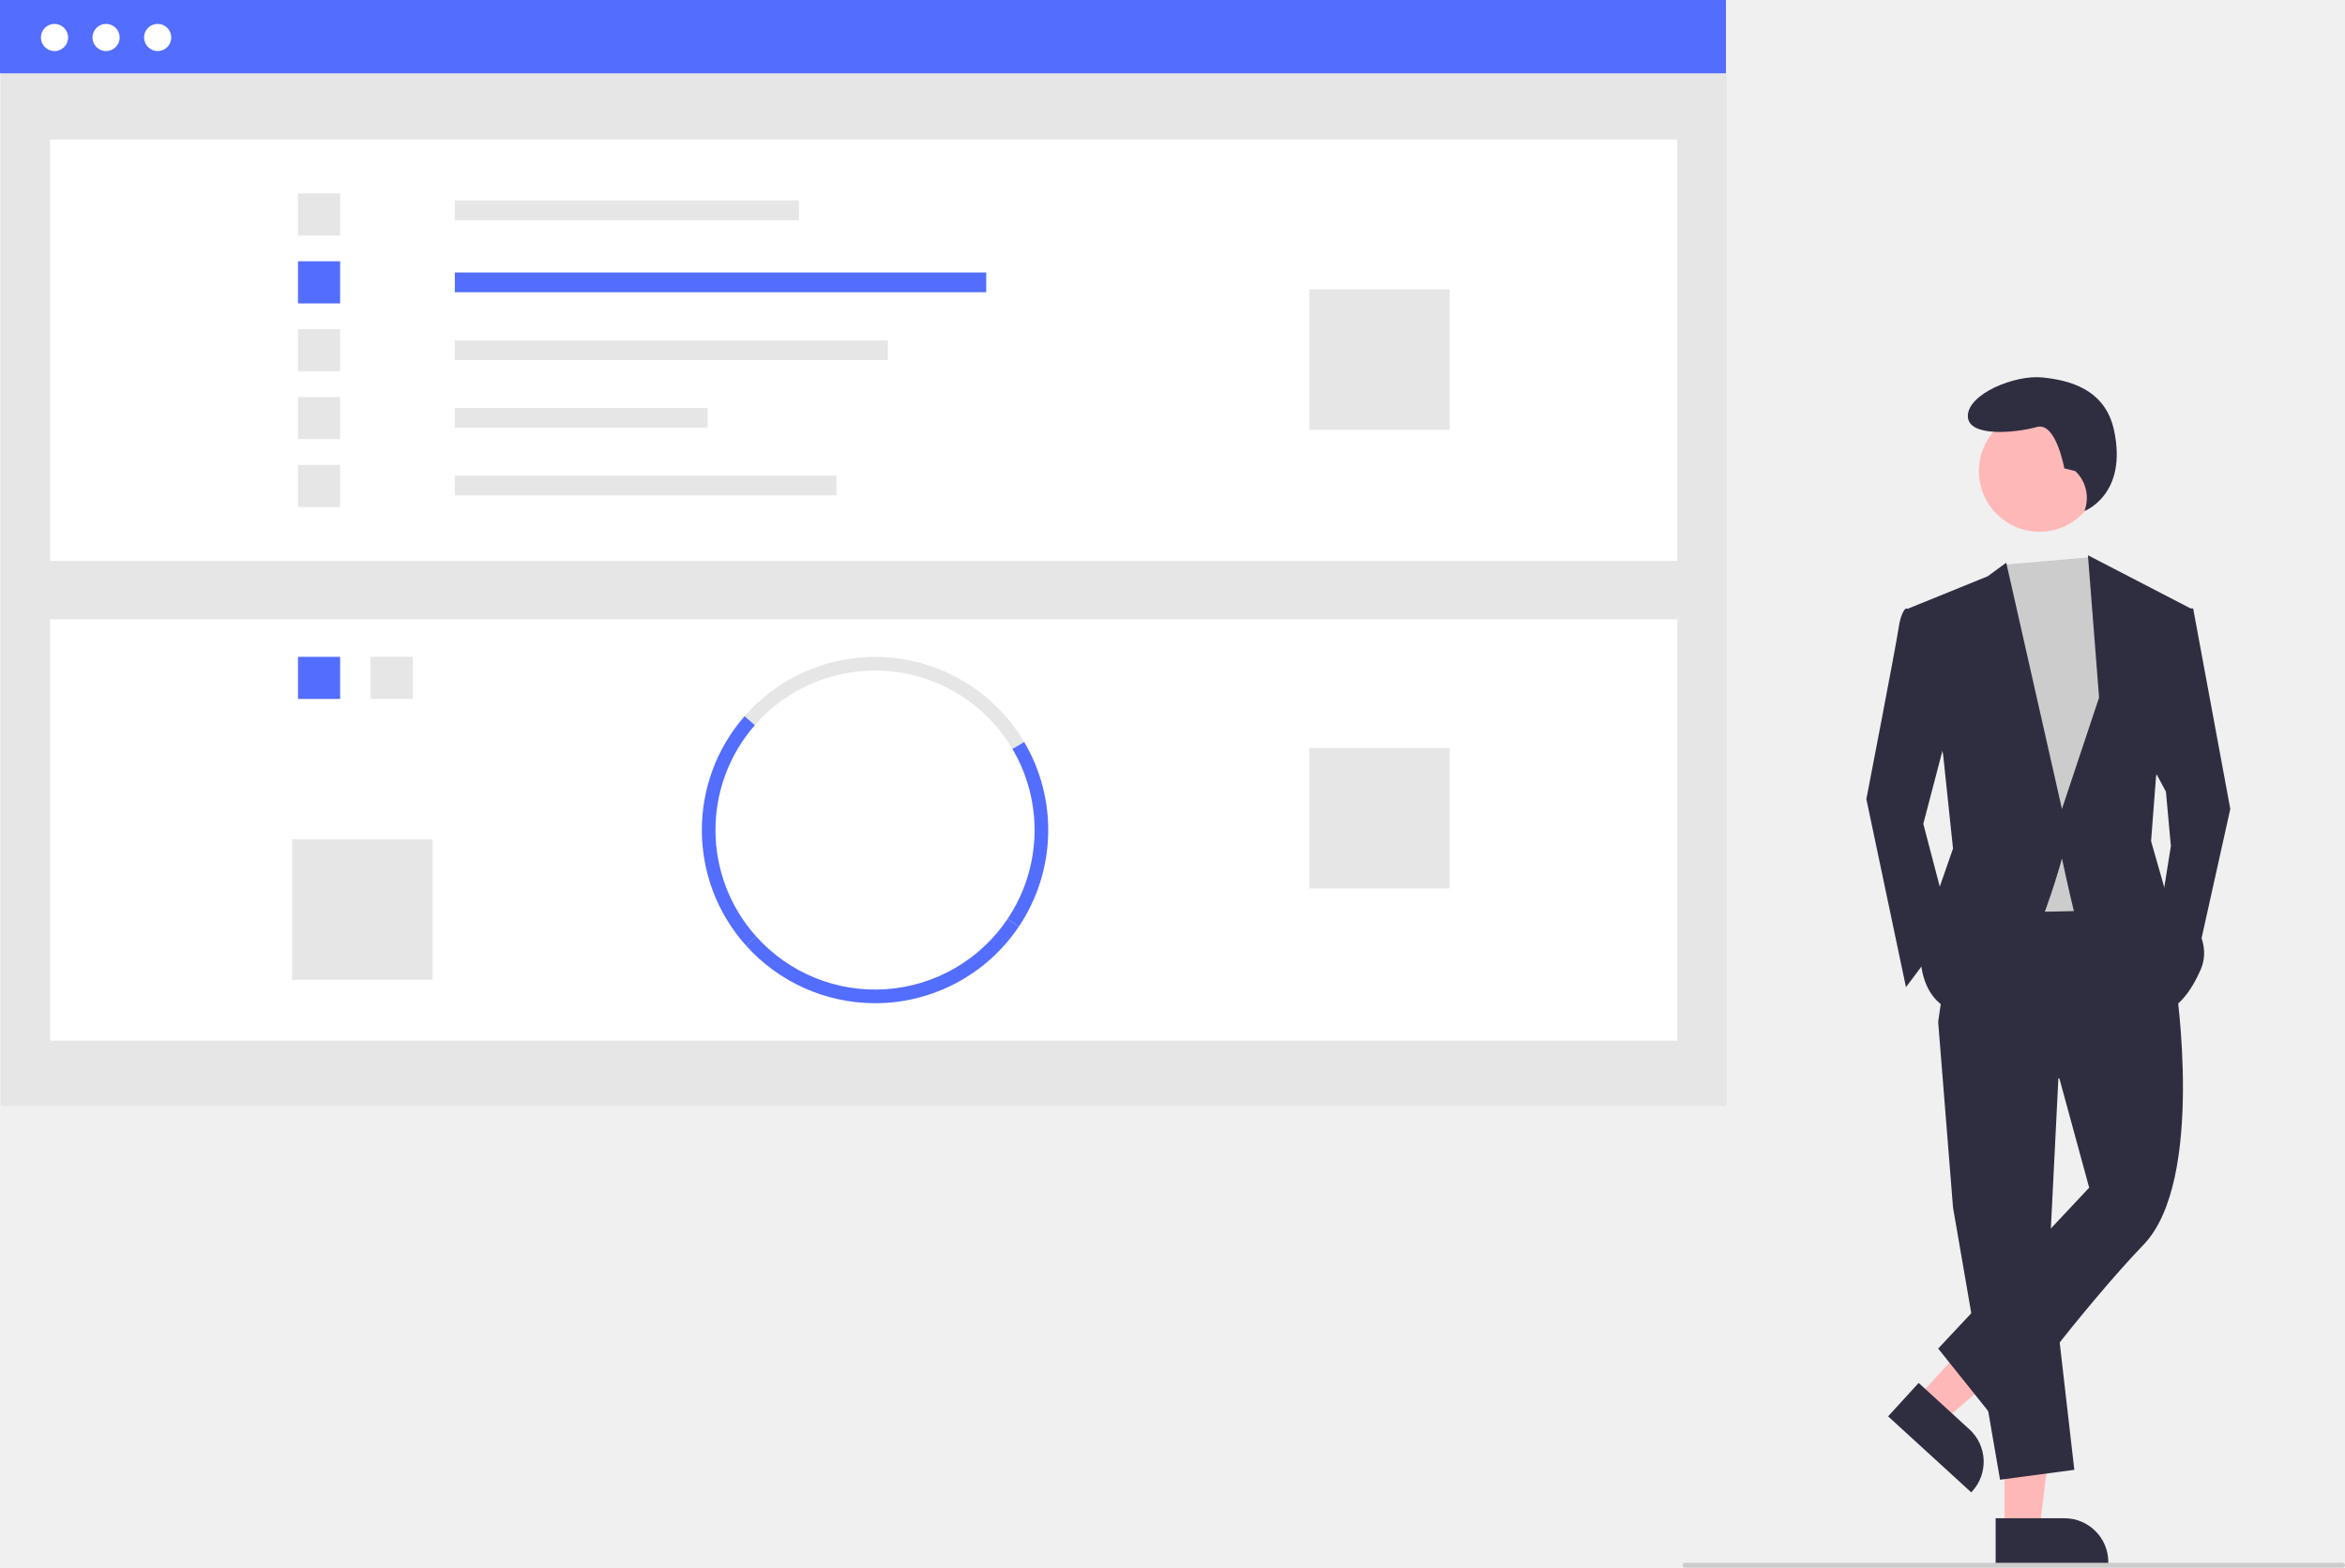
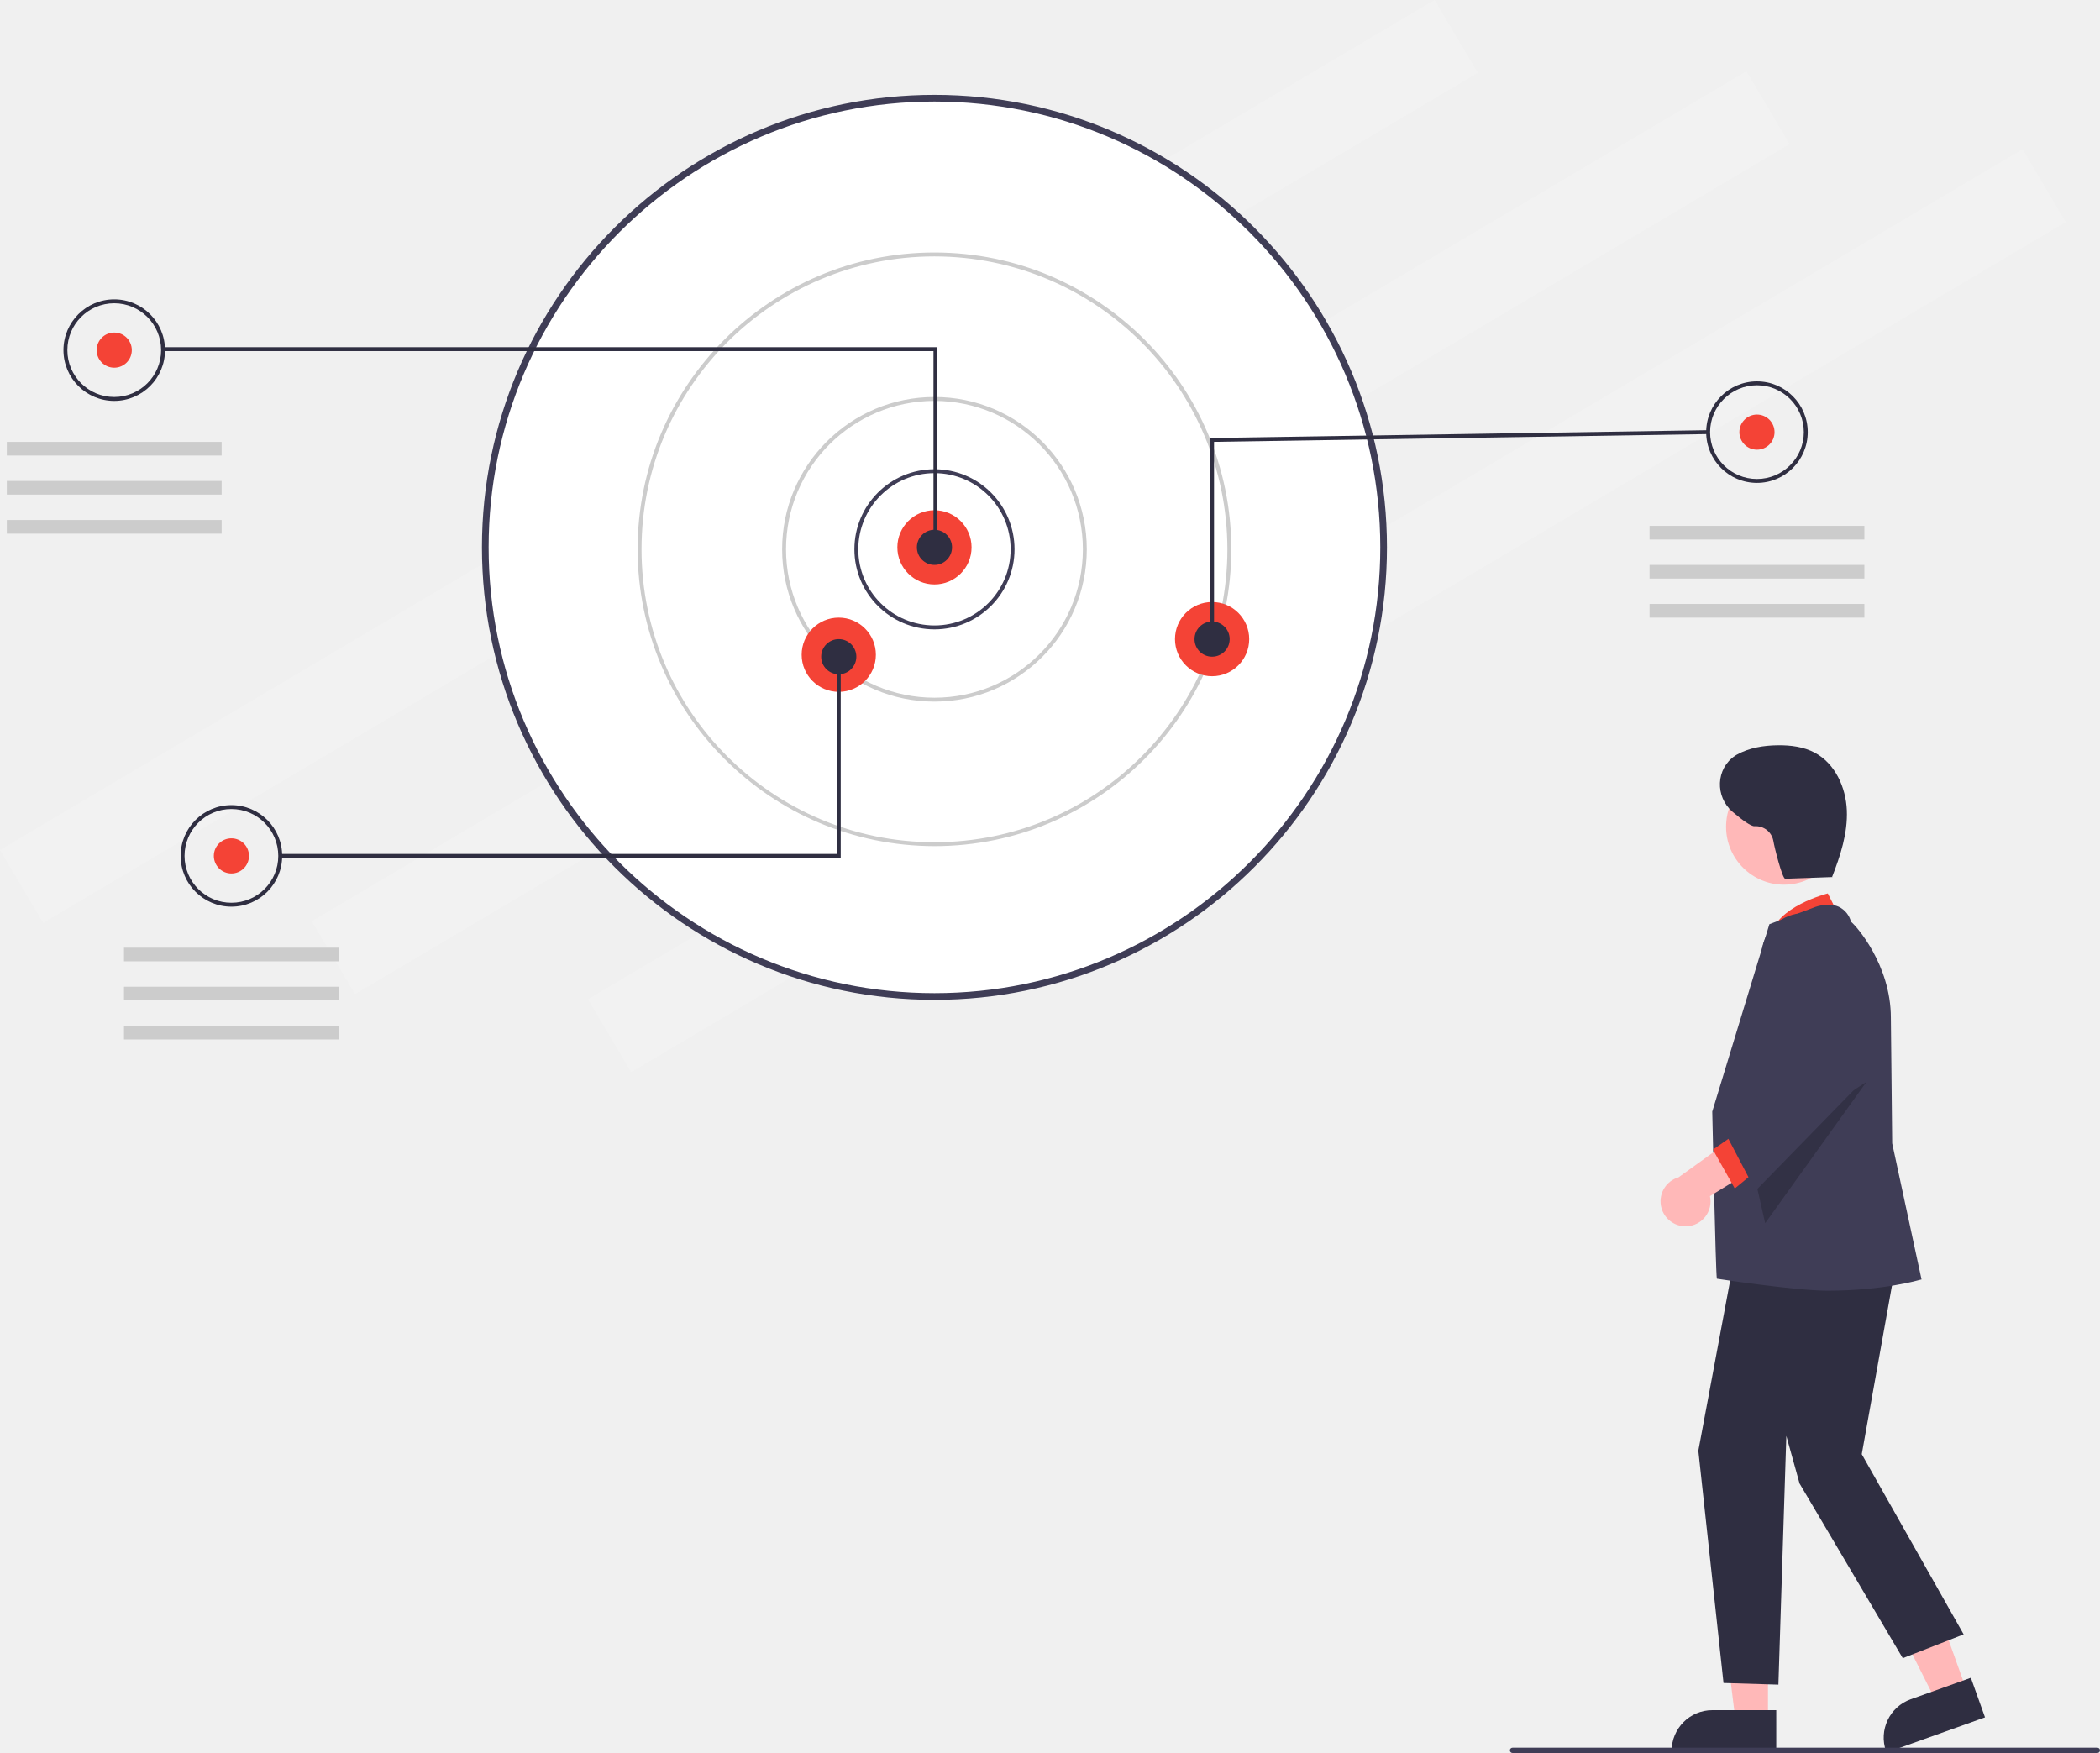
- <svg xmlns="http://www.w3.org/2000/svg" data-name="Layer 1" width="955.953" height="639.224" viewBox="0 0 955.953 639.224">
-   <rect x="0.3" y="0.399" width="703.576" height="450.601" fill="#e6e6e6" />
-   <rect x="20.419" y="56.915" width="663.339" height="171.773" fill="#fff" />
-   <rect x="185.418" y="81.727" width="140.281" height="8.053" fill="#e6e6e6" />
-   <rect x="185.418" y="111.101" width="216.625" height="8.053" fill="#536dfe" />
-   <rect x="185.418" y="138.776" width="176.544" height="8.053" fill="#e6e6e6" />
-   <rect x="185.418" y="166.346" width="103.064" height="8.053" fill="#e6e6e6" />
-   <rect x="185.418" y="193.916" width="155.55" height="8.053" fill="#e6e6e6" />
-   <rect x="121.481" y="78.864" width="17.177" height="17.177" fill="#e6e6e6" />
-   <rect x="121.481" y="106.539" width="17.177" height="17.177" fill="#536dfe" />
-   <rect x="121.481" y="134.213" width="17.177" height="17.177" fill="#e6e6e6" />
-   <rect x="121.481" y="161.888" width="17.177" height="17.177" fill="#e6e6e6" />
-   <rect x="121.481" y="189.562" width="17.177" height="17.177" fill="#e6e6e6" />
-   <rect x="533.736" y="117.99" width="57.258" height="57.258" fill="#e6e6e6" />
-   <rect x="20.419" y="252.546" width="663.339" height="171.773" fill="#fff" />
-   <rect x="151.064" y="267.812" width="17.177" height="17.177" fill="#e6e6e6" />
-   <rect x="121.481" y="267.812" width="17.177" height="17.177" fill="#536dfe" />
-   <path d="M534.748,435.763a65.046,65.046,0,0,0-105.003-9.7l-4.186-3.658a70.594,70.594,0,0,1,113.973,10.526Z" transform="translate(-122.0237 -130.3879)" fill="#e6e6e6" />
-   <path d="M537.367,508.182l-4.613-3.102a65.078,65.078,0,0,0,1.994-69.316l4.784-2.832a70.637,70.637,0,0,1-2.164,75.25Z" transform="translate(-122.0237 -130.3879)" fill="#536dfe" />
-   <path d="M426.138,515.926a70.59,70.59,0,0,1-.579-93.521l4.186,3.658a65.031,65.031,0,0,0,.534,86.154Z" transform="translate(-122.0237 -130.3879)" fill="#536dfe" />
-   <path d="M478.738,539.44a70.709,70.709,0,0,1-52.6-23.514l4.141-3.709a65.043,65.043,0,0,0,102.476-7.138l4.613,3.102A70.554,70.554,0,0,1,478.738,539.44Z" transform="translate(-122.0237 -130.3879)" fill="#536dfe" />
-   <rect x="533.736" y="305.032" width="57.258" height="57.258" fill="#e6e6e6" />
-   <rect x="119.095" y="342.249" width="57.258" height="57.258" fill="#e6e6e6" />
-   <rect width="703.576" height="29.89" fill="#536dfe" />
-   <circle cx="22.212" cy="15.282" r="5.54" fill="#fff" />
-   <circle cx="43.241" cy="15.282" r="5.54" fill="#fff" />
-   <circle cx="64.269" cy="15.282" r="5.54" fill="#fff" />
-   <polygon points="817.168 623.704 831.411 623.704 838.188 568.764 817.165 568.765 817.168 623.704" fill="#ffb8b8" />
-   <path d="M935.558,749.442l28.051-.001h.001a17.877,17.877,0,0,1,17.876,17.876v.581l-45.927.002Z" transform="translate(-122.0237 -130.3879)" fill="#2f2e41" />
-   <polygon points="781.694 569.766 792.205 579.379 834.284 543.411 818.771 529.224 781.694 569.766" fill="#ffb8b8" />
-   <path d="M904.175,694.27,924.875,713.201l.001.001a17.877,17.877,0,0,1,1.127,25.255l-.392.429L891.719,707.891Z" transform="translate(-122.0237 -130.3879)" fill="#2f2e41" />
-   <polygon points="839.555 430.772 835.518 511.511 845.611 599.316 815.333 603.353 796.158 492.336 790.102 416.642 839.555 430.772" fill="#2f2e41" />
-   <path d="M1009.013,531.892s12.111,79.73-13.12,105.971-59.545,72.666-59.545,72.666L912.126,680.25l61.564-65.601-12.111-44.407-49.453-23.213,8.074-55.508,72.666-1.009Z" transform="translate(-122.0237 -130.3879)" fill="#2f2e41" />
-   <circle cx="831.415" cy="192.095" r="24.717" fill="#ffb8b8" />
-   <polygon points="851.917 227.224 855.703 232.96 865.796 261.219 857.722 371.226 810.287 372.236 804.232 246.08 816.917 230.224 851.917 227.224" fill="#ccc" />
-   <path d="M907.08,379.496l-8.074-1.009s-2.018,1.009-3.028,8.074-13.12,69.638-13.12,69.638l16.148,76.703,18.166-24.222L906.071,466.291l11.102-42.388Z" transform="translate(-122.0237 -130.3879)" fill="#2f2e41" />
-   <polygon points="887.999 248.099 894.054 248.099 909.193 329.847 895.064 393.43 880.934 370.217 884.971 344.986 882.953 322.783 875.888 309.662 887.999 248.099" fill="#2f2e41" />
-   <path d="M968.045,322.482l-4.494-1.124s-3.371-19.1-11.235-16.853-28.088,4.494-28.088-4.494,19.1-16.853,30.335-15.729,25.584,4.851,29.212,21.347c5.815,26.444-11.997,33.123-11.997,33.123l.296-.963a14.996,14.996,0,0,0-4.029-15.308Z" transform="translate(-122.0237 -130.3879)" fill="#2f2e41" />
-   <path d="M900.015,378.486l32.296-13.12,7.569-5.551,22.708,100.42,15.139-45.416-4.542-58.032,41.884,21.699-14.129,68.629-2.018,26.24,6.055,21.194s21.194,15.139,14.129,31.287-15.139,17.157-15.139,17.157-34.314-32.296-36.333-40.37-5.046-22.203-5.046-22.203-17.157,64.592-37.342,63.582-20.185-22.203-20.185-22.203l5.046-22.203,8.074-23.213-4.037-38.351Z" transform="translate(-122.0237 -130.3879)" fill="#2f2e41" />
-   <path d="M1076.976,769.612h-268a1,1,0,0,1,0-2h268a1,1,0,0,1,0,2Z" transform="translate(-122.0237 -130.3879)" fill="#ccc" />
+ <svg xmlns="http://www.w3.org/2000/svg" data-name="Layer 1" width="793.563" height="662.464" viewBox="0 0 793.563 662.464">
+   <rect x="167.355" y="277.158" width="630.166" height="31.983" transform="translate(-285.266 168.1218) rotate(-30.64932)" fill="#f2f2f2" />
+   <rect x="285.186" y="304.091" width="630.166" height="31.983" transform="translate(-282.5352 231.9526) rotate(-30.64932)" fill="#f2f2f2" />
+   <rect x="389.551" y="333.549" width="630.166" height="31.983" transform="translate(-282.9729 289.2711) rotate(-30.64932)" fill="#f2f2f2" />
+   <circle cx="353.12" cy="206.844" r="169.736" fill="#fff" />
+   <path d="M385.341,325.612c0-94.289,76.709-170.998,170.998-170.998s170.998,76.71,170.998,170.998S650.628,496.61,556.339,496.61,385.341,419.9,385.341,325.612Zm2.525,0c0,92.896,75.577,168.473,168.473,168.473s168.473-75.577,168.473-168.473S649.235,157.139,556.339,157.139,387.866,232.716,387.866,325.612Z" transform="translate(-203.2186 -118.7682)" fill="#3f3d56" />
+   <path d="M526.082,326.35v0A30.257,30.257,0,1,1,556.339,356.607,30.257,30.257,0,0,1,526.082,326.35Zm30.257-28.781a28.814,28.814,0,0,0-28.781,28.781v0a28.781,28.781,0,1,0,28.781-28.781Z" transform="translate(-203.2186 -118.7682)" fill="#3f3d56" style="isolation:isolate" />
+   <path d="M498.776,326.35v0a57.563,57.563,0,1,1,57.563,57.563A57.563,57.563,0,0,1,498.776,326.35Zm57.563-56.087a56.087,56.087,0,1,0,56.087,56.087,56.15,56.15,0,0,0-56.087-56.087Z" transform="translate(-203.2186 -118.7682)" fill="#ccc" style="isolation:isolate" />
+   <path d="M444.166,326.35A112.173,112.173,0,1,1,556.339,438.523,112.3,112.3,0,0,1,444.166,326.35ZM556.339,215.653A110.697,110.697,0,1,0,667.036,326.35,110.823,110.823,0,0,0,556.339,215.653Z" transform="translate(-203.2186 -118.7682)" fill="#ccc" style="isolation:isolate" />
+   <circle cx="353.12" cy="206.844" r="14.022" fill="#f44336" style="isolation:isolate" />
+   <circle cx="316.959" cy="247.433" r="14.022" fill="#f44336" style="isolation:isolate" />
+   <circle cx="458.035" cy="241.529" r="14.022" fill="#f44336" style="isolation:isolate" />
+   <circle cx="353.12" cy="206.844" r="6.642" fill="#2f2e41" />
+   <circle cx="458.035" cy="241.529" r="6.642" fill="#2f2e41" />
+   <circle cx="316.959" cy="248.171" r="6.642" fill="#2f2e41" />
+   <circle cx="43.168" cy="132.308" r="6.642" fill="#f44336" />
+   <polygon points="352.751 132.677 61.248 132.677 61.248 131.201 354.228 131.201 354.228 207.212 352.751 207.212 352.751 132.677" fill="#2f2e41" />
+   <path d="M227.199,251.076a19.188,19.188,0,1,1,19.188,19.188A19.188,19.188,0,0,1,227.199,251.076Zm19.188-17.712a17.712,17.712,0,1,0,17.712,17.712,17.732,17.732,0,0,0-17.712-17.712Z" transform="translate(-203.2186 -118.7682)" fill="#2f2e41" />
+   <circle cx="87.447" cy="323.445" r="6.642" fill="#f44336" />
+   <path d="M271.478,442.213h0a19.188,19.188,0,1,1,19.188,19.188A19.188,19.188,0,0,1,271.478,442.213Zm19.188-17.712a17.712,17.712,0,1,0,17.712,17.712,17.732,17.732,0,0,0-17.712-17.712Z" transform="translate(-203.2186 -118.7682)" fill="#2f2e41" />
+   <circle cx="663.932" cy="163.303" r="6.642" fill="#f44336" />
+   <path d="M847.963,282.071a19.188,19.188,0,1,1,19.188,19.188A19.188,19.188,0,0,1,847.963,282.071Zm19.188-17.712a17.732,17.732,0,0,0-17.712,17.712v0a17.712,17.712,0,1,0,17.712-17.712Z" transform="translate(-203.2186 -118.7682)" fill="#2f2e41" />
+   <polygon points="457.297 165.528 645.471 162.565 645.494 164.04 458.773 166.981 458.773 241.529 457.297 241.529 457.297 165.528" fill="#2f2e41" />
+   <polygon points="105.897 322.707 316.221 322.707 316.221 248.171 317.697 248.171 317.697 324.182 105.897 324.182 105.897 322.707" fill="#2f2e41" />
+   <rect x="2.579" y="166.993" width="81.178" height="5.166" fill="#ccc" />
+   <rect x="2.579" y="181.752" width="81.178" height="5.166" fill="#ccc" />
+   <rect x="2.579" y="196.512" width="81.178" height="5.166" fill="#ccc" />
+   <rect x="46.858" y="358.13" width="81.178" height="5.166" fill="#ccc" />
+   <rect x="46.858" y="372.889" width="81.178" height="5.166" fill="#ccc" />
+   <rect x="46.858" y="387.649" width="81.178" height="5.166" fill="#ccc" />
+   <rect x="623.343" y="198.726" width="81.178" height="5.166" fill="#ccc" />
+   <rect x="623.343" y="213.485" width="81.178" height="5.166" fill="#ccc" />
+   <rect x="623.343" y="228.245" width="81.178" height="5.166" fill="#ccc" />
+   <polygon points="743.166 638.861 731.622 642.987 710.214 600.421 727.253 594.332 743.166 638.861" fill="#ffb8b8" />
+   <path d="M916.104,781.071l-.168-.471a15.405,15.405,0,0,1,9.311-19.667l22.736-8.125,5.347,14.96Z" transform="translate(-203.2186 -118.7682)" fill="#2f2e41" />
+   <polygon points="668.095 650.28 655.835 650.279 650.003 602.991 668.097 602.992 668.095 650.28" fill="#ffb8b8" />
+   <path d="M874.44,780.932l-39.531-.001v-.5a15.386,15.386,0,0,1,15.387-15.386h.001l24.144.001Z" transform="translate(-203.2186 -118.7682)" fill="#2f2e41" />
+   <path d="M899.254,466.938l-5.332-10.535s-19.863,4.976-21.668,16.488Z" transform="translate(-203.2186 -118.7682)" fill="#f44336" />
+   <polygon points="718.035 468.635 703.535 549.548 742.035 617.635 719.035 626.635 680.035 560.635 675.035 542.635 672.035 636.635 651.292 636.005 641.781 548.232 657.035 466.635 718.035 468.635" fill="#2f2e41" />
+   <path d="M852,602c-.45-2.004-1.741-63.173-1.741-63.173s21.325-70.009,21.521-70.584l.076-.225,16.191-6.07c.227-.104,5.621-2.507,10.036-.504a8.651,8.651,0,0,1,4.601,5.654c1.836,1.368,15.07,16.192,15.07,36.3l.5,47.449,11.095,51.44-.49.104c-.303.064-13.827,4.139-35.128,4.139C881.894,606.531,852,602,852,602Z" transform="translate(-203.2186 -118.7682)" fill="#3f3d56" />
+   <circle cx="674.143" cy="312.435" r="21.883" fill="#ffb8b8" />
+   <polygon points="705.318 408.841 667.035 462.257 661.381 437.312 705.318 408.841" opacity="0.2" />
+   <path d="M840.59,582.177a9.391,9.391,0,0,0,8.799-11.398l28.446-17.449L862.128,545.981l-24.605,17.697a9.442,9.442,0,0,0,3.067,18.499Z" transform="translate(-203.2186 -118.7682)" fill="#ffb8b8" />
+   <polygon points="657.035 427.635 647.292 434.462 655.555 449.135 667.035 439.635 657.035 427.635" fill="#f44336" />
+   <path d="M855.153,546.834l22.917-26.563-8.78-36.639a16.031,16.031,0,0,1,29.705-11.336l.199.371,8.091,54.408-40.654,41.671Z" transform="translate(-203.2186 -118.7682)" fill="#3f3d56" />
+   <path d="M896.001,450.202l-18.163.652c-1.107.04-4.112-11.909-4.505-14.387a6.765,6.765,0,0,0-7.057-5.473c-1.36.128-4.788-2.412-8.326-5.419-6.717-5.71-6.367-16.435,1.011-21.26q.302-.198.594-.361c4.655-2.605,10.1-3.48,15.433-3.547,4.835-.06,9.807.548,14.067,2.837,7.637,4.103,11.701,13.069,12.058,21.73s-2.42,17.131-5.571,25.207" transform="translate(-203.2186 -118.7682)" fill="#2f2e41" />
+   <path d="M995.781,781.232h-221a1,1,0,0,1,0-2h221a1,1,0,0,1,0,2Z" transform="translate(-203.2186 -118.7682)" fill="#3f3d56" />
</svg>
